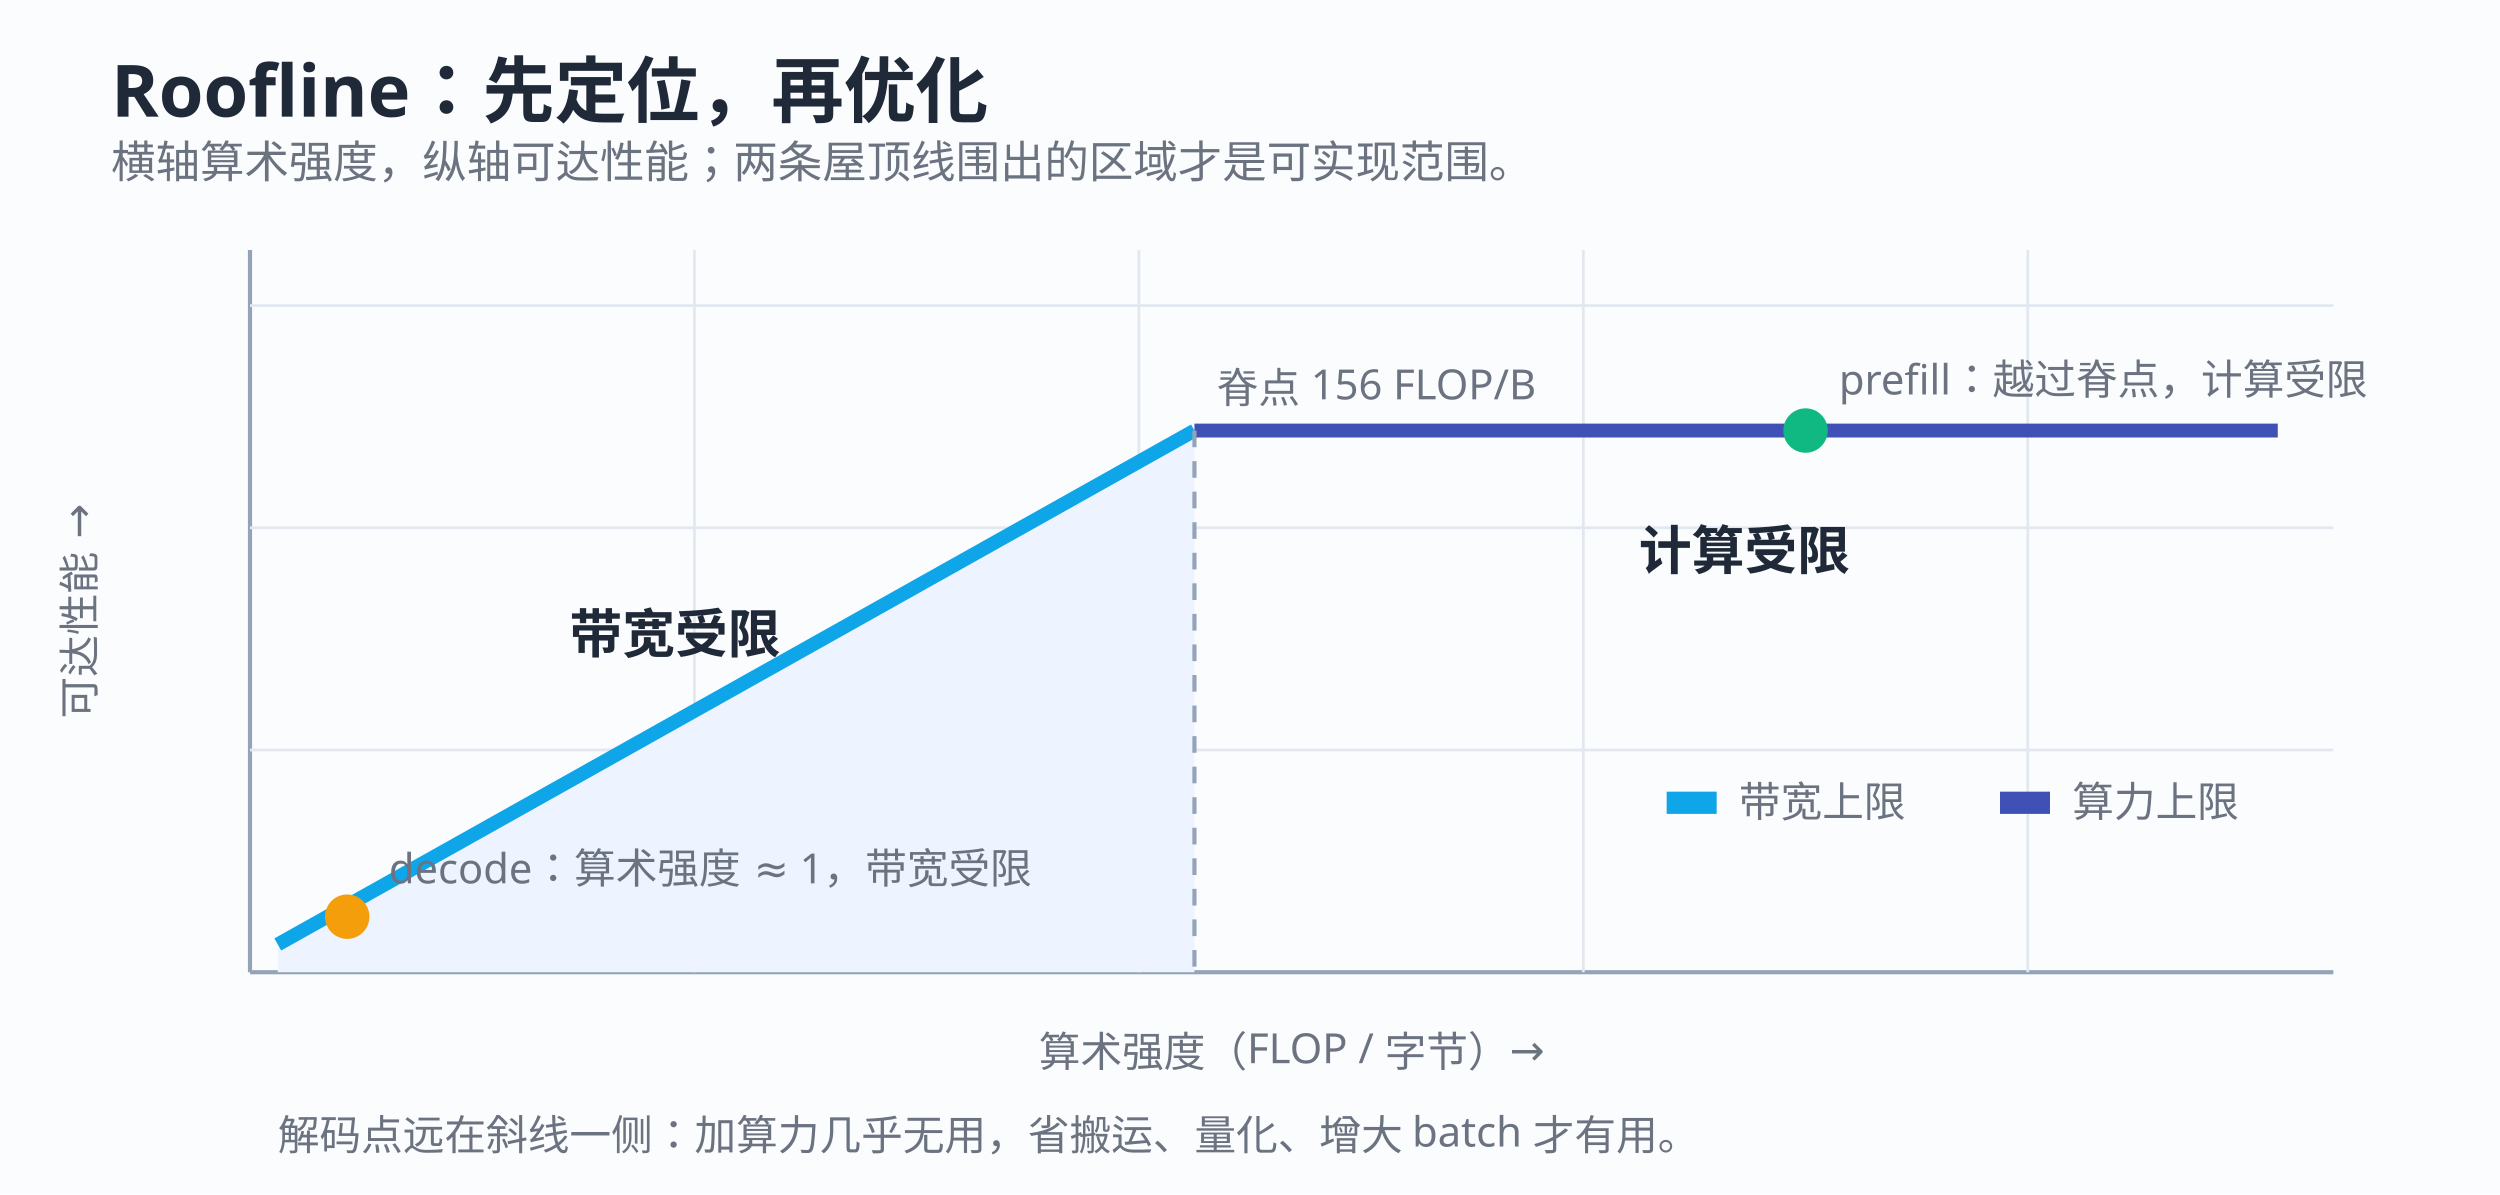
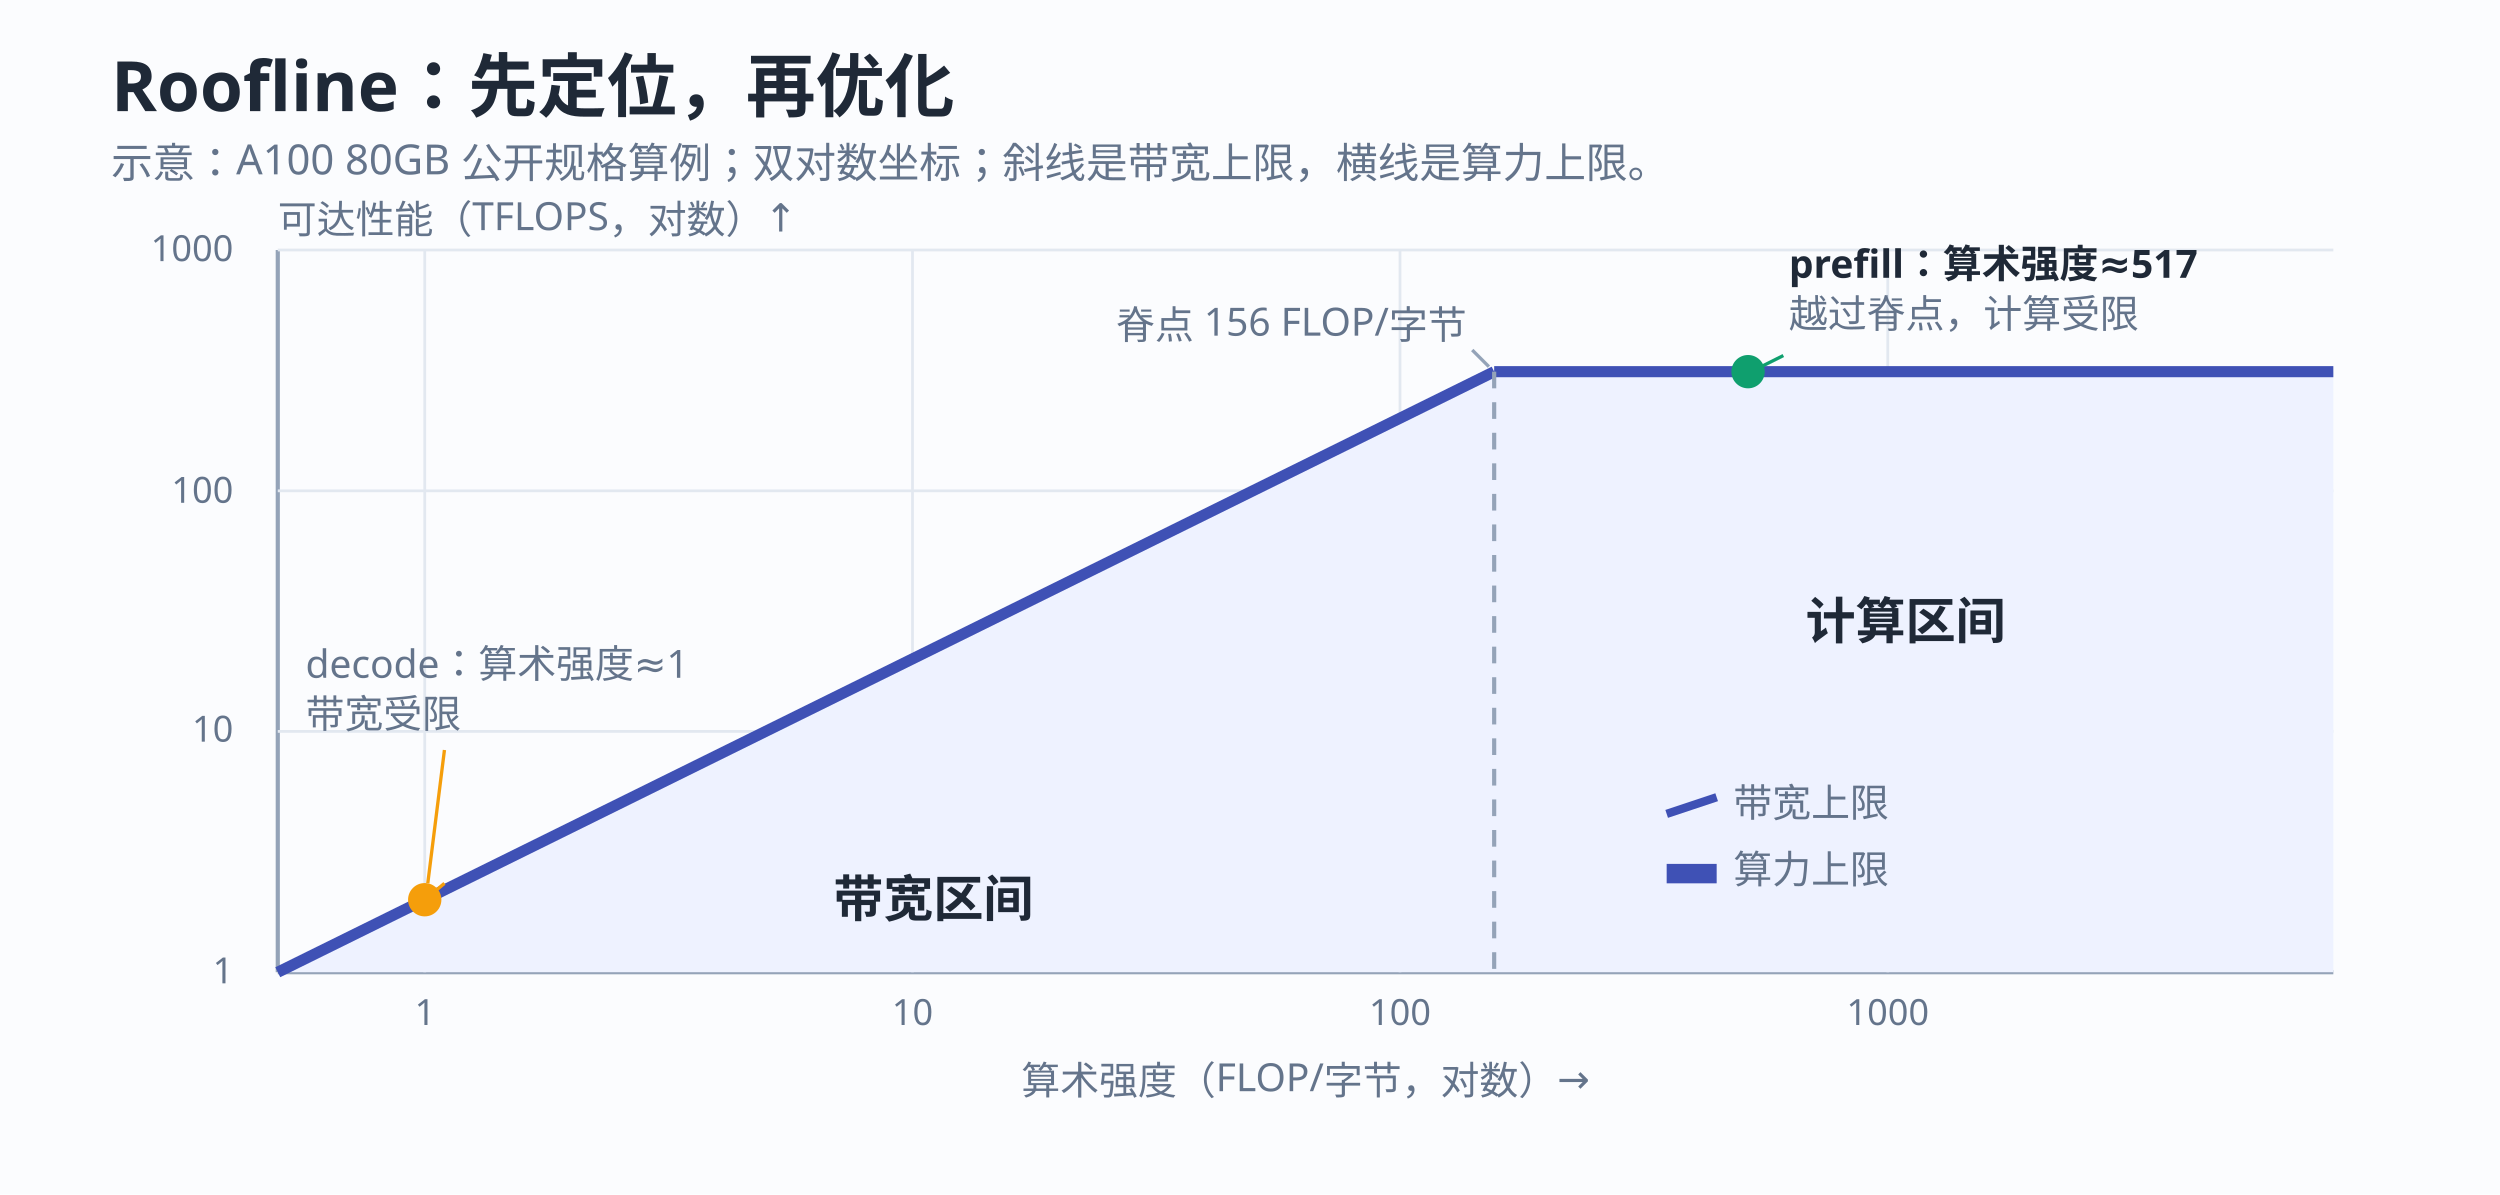
- <svg xmlns="http://www.w3.org/2000/svg" viewBox="0 0 900 430" role="img" aria-label="Roofline 模型">
+ <svg xmlns="http://www.w3.org/2000/svg" viewBox="0 0 900 430" role="img" aria-label="Roofline 模型：横轴算术强度，纵轴可达性能，交点为脊点">
  <style>
text{font-family:"PingFang SC","Hiragino Sans GB","Microsoft YaHei",sans-serif}
- .title{font-size:26px;font-weight:700;fill:#1f2937}.sub{font-size:16px;fill:#6b7280}
- .label{font-size:19px;font-weight:600;fill:#1f2937}.small{font-size:15px;fill:#6b7280}
- .axis{stroke:#94a3b8;stroke-width:1.5}.grid{stroke:#e2e8f0;stroke-width:1}
- .indigo{fill:#3f51b5}.sky{fill:#0ea5e9}.green{fill:#10b981}.amber{fill:#f59e0b}
+ .title{font-size:25px;font-weight:700;fill:#1f2937}
+ .sub{font-size:15px;fill:#64748b}
+ .label{font-size:18px;font-weight:600;fill:#1f2937}
+ .small{font-size:14px;fill:#64748b}
+ .tick{font-size:13px;fill:#64748b}
+ .axis{stroke:#94a3b8;stroke-width:1.5}
+ .grid{stroke:#e2e8f0;stroke-width:1}
</style>
  <rect width="900" height="430" fill="#fbfcfe" />
-   <text x="40" y="42" class="title">Roofline：先定位，再优化</text>
-   <text x="40" y="64" class="sub">横轴算术强度，纵轴可达性能；两条屋顶线围出的区域才是可实现范围。</text>
+   <text x="40" y="40" class="title">Roofline：先定位，再优化</text>
+   <text x="40" y="64" class="sub">示意：A100 80GB 公开规格算例；双对数坐标；斜线是带宽上限，横线是算力上限。</text>
  <g>
-     <line x1="90" y1="350" x2="840" y2="350" class="axis" />
-     <line x1="90" y1="90" x2="90" y2="350" class="axis" />
-     <line x1="250" y1="90" x2="250" y2="350" class="grid" />
-     <line x1="410" y1="90" x2="410" y2="350" class="grid" />
-     <line x1="570" y1="90" x2="570" y2="350" class="grid" />
-     <line x1="730" y1="90" x2="730" y2="350" class="grid" />
-     <line x1="90" y1="270" x2="840" y2="270" class="grid" />
-     <line x1="90" y1="190" x2="840" y2="190" class="grid" />
-     <line x1="90" y1="110" x2="840" y2="110" class="grid" />
+     <line x1="100" y1="90" x2="100" y2="350" class="axis" />
+     <line x1="100" y1="350" x2="840" y2="350" class="axis" />
+     <line x1="152.9" y1="90" x2="152.9" y2="350" class="grid" />
+     <line x1="328.5" y1="90" x2="328.5" y2="350" class="grid" />
+     <line x1="504.0" y1="90" x2="504.0" y2="350" class="grid" />
+     <line x1="679.6" y1="90" x2="679.6" y2="350" class="grid" />
+     <line x1="100" y1="263.3" x2="840" y2="263.3" class="grid" />
+     <line x1="100" y1="176.7" x2="840" y2="176.7" class="grid" />
+     <line x1="100" y1="90" x2="840" y2="90" class="grid" />
  </g>
-   <polygon points="100,340 430,155 430,350 100,350" fill="#eef4ff" />
-   <line x1="100" y1="340" x2="430" y2="155" stroke="#0ea5e9" stroke-width="5" />
-   <line x1="430" y1="155" x2="820" y2="155" stroke="#3f51b5" stroke-width="5" />
-   <line x1="430" y1="155" x2="430" y2="350" stroke="#94a3b8" stroke-width="1.5" stroke-dasharray="6 5" />
-   <circle cx="125" cy="330" r="8" fill="#f59e0b" />
-   <circle cx="650" cy="155" r="8" fill="#10b981" />
-   <text x="140" y="318" class="small">decode：算术强度 ≈ 1，带宽受限</text>
-   <text x="662" y="142" class="small">prefill：越过脊点，计算受限</text>
-   <text x="438" y="145" class="small">脊点 156 FLOP/B</text>
-   <text x="205" y="235" class="label" fill="#0284c7">带宽受限</text>
-   <text x="590" y="205" class="label" fill="#3f51b5">计算受限</text>
-   <text x="465" y="384" class="small" text-anchor="middle">算术强度（FLOP / 字节）→</text>
-   <text x="34" y="220" class="small" transform="rotate(-90 34 220)" text-anchor="middle">可达性能 →</text>
-   <rect x="600" y="285" width="18" height="8" fill="#0ea5e9" />
-   <text x="626" y="294" class="small">带宽上限</text>
-   <rect x="720" y="285" width="18" height="8" fill="#3f51b5" />
-   <text x="746" y="294" class="small">算力上限</text>
-   <text x="100" y="414" class="small">解码点远在斜线一侧：加算力几乎无用，省搬运、量化、增大 batch 才有用。</text>
+   <polygon points="100,350 537.9,133.8 840,133.8 840,350" fill="#eef2ff" />
+   <line x1="100" y1="350" x2="537.9" y2="133.8" stroke="#3f51b5" stroke-width="4" />
+   <line x1="537.9" y1="133.8" x2="840" y2="133.8" stroke="#3f51b5" stroke-width="4" />
+   <line x1="537.9" y1="133.8" x2="537.9" y2="350" stroke="#94a3b8" stroke-width="1.5" stroke-dasharray="6 5" />
+   <circle cx="152.9" cy="323.9" r="6" fill="#f59e0b" />
+   <circle cx="629.3" cy="133.8" r="6" fill="#0f9f6e" />
+   <line x1="160" y1="318" x2="154" y2="323" stroke="#f59e0b" stroke-width="1.2" />
+   <line x1="642" y1="128" x2="632" y2="133" stroke="#0f9f6e" stroke-width="1.2" />
+   <line x1="530" y1="126" x2="536" y2="132" stroke="#94a3b8" stroke-width="1.2" />
+   <text x="110" y="244" class="small">decode：算术强度≈1</text>
+   <text x="110" y="262" class="small">带宽受限</text>
+   <line x1="160" y1="270" x2="154" y2="318" stroke="#f59e0b" stroke-width="1.2" />
+   <text x="644" y="100" class="small" style="font-weight:600;fill:#1f2937">prefill：算术强度≈517</text>
+   <text x="644" y="118" class="small">越过脊点，计算受限</text>
+   <text x="528" y="122" class="small" text-anchor="end">脊点 156 FLOP/字节</text>
+   <text x="300" y="330" class="label" fill="#3f51b5">带宽区间</text>
+   <text x="650" y="230" class="label" fill="#3f51b5">计算区间</text>
+   <line x1="600" y1="293" x2="618" y2="287" stroke="#3f51b5" stroke-width="3" />
+   <text x="624" y="294" class="small">带宽上限</text>
+   <rect x="600" y="311" width="18" height="7" fill="#3f51b5" />
+   <text x="624" y="318" class="small">算力上限</text>
+   <text x="153" y="369" class="tick" text-anchor="middle">1</text>
+   <text x="328.5" y="369" class="tick" text-anchor="middle">10</text>
+   <text x="504" y="369" class="tick" text-anchor="middle">100</text>
+   <text x="679.6" y="369" class="tick" text-anchor="middle">1000</text>
+   <text x="84" y="354" class="tick" text-anchor="end">1</text>
+   <text x="84" y="267" class="tick" text-anchor="end">10</text>
+   <text x="84" y="181" class="tick" text-anchor="end">100</text>
+   <text x="84" y="94" class="tick" text-anchor="end">1000</text>
+   <text x="470" y="394" class="small" text-anchor="middle">算术强度（FLOP/字节，对数）→</text>
+   <text x="100" y="84" class="small">可达性能（TFLOPS，对数）↑</text>
</svg>
